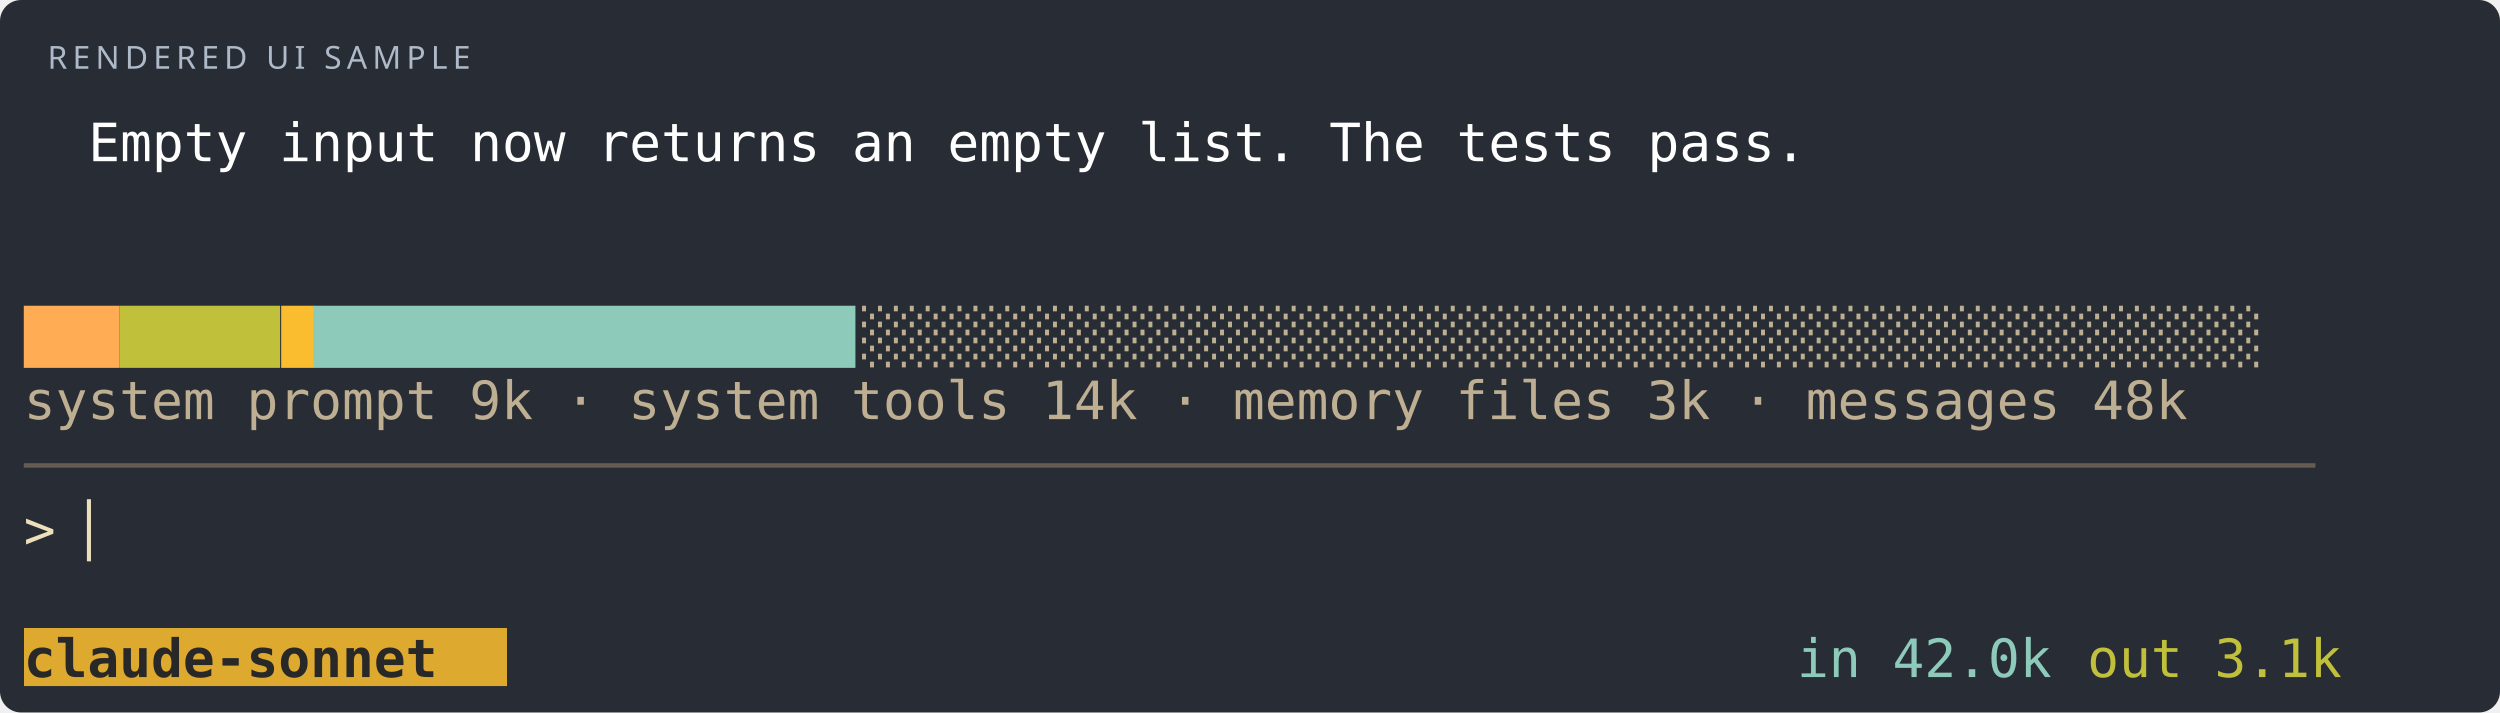
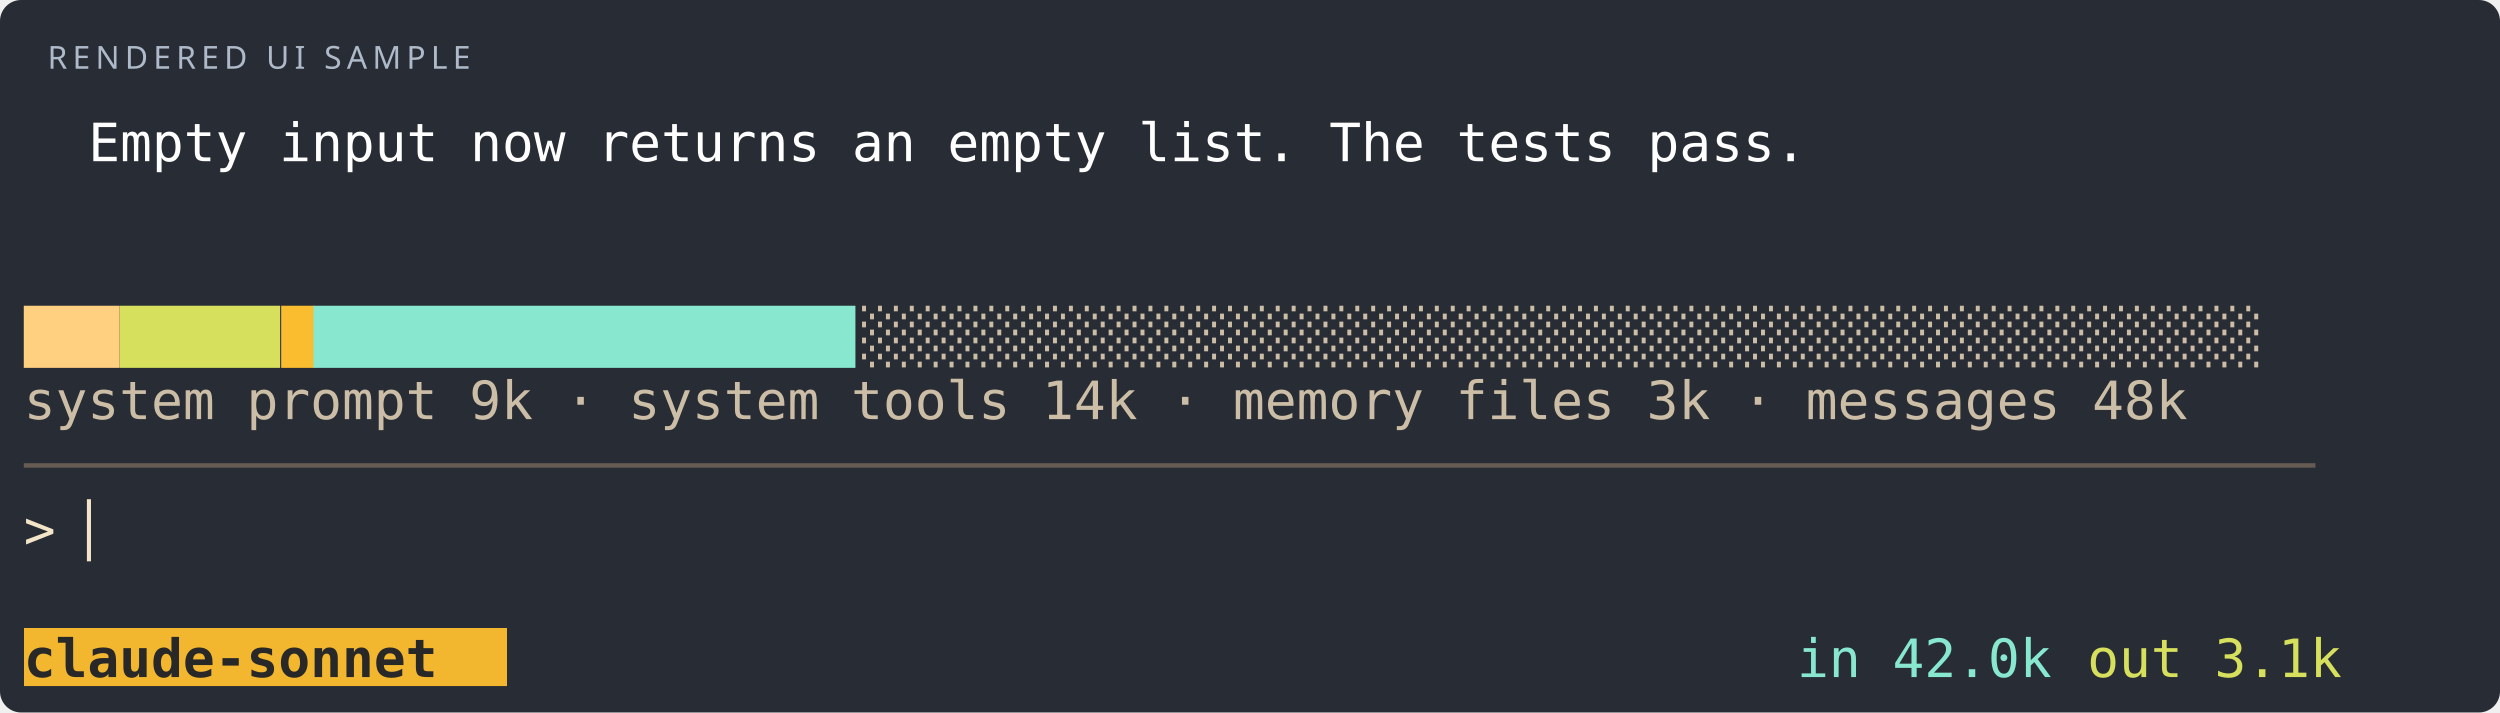
<svg xmlns="http://www.w3.org/2000/svg" viewBox="0 0 946 269.6">
  <style>
.plugins-overview-matrix {font-family:monospace;font-size:20px;line-height:24.4px}
.plugins-overview-r1 { fill: #abb2bf }
.plugins-overview-r2 { fill: #ffffff }
- .plugins-overview-r3 { fill: #ffac54 }
- .plugins-overview-r4 { fill: #c0c03b }
+ .plugins-overview-r3 { fill: #ffd080 }
+ .plugins-overview-r4 { fill: #d6e05d }
.plugins-overview-r5 { fill: #fabd2f }
- .plugins-overview-r6 { fill: #8ecaba }
- .plugins-overview-r7 { fill: #beaf93 }
+ .plugins-overview-r6 { fill: #87e8cf }
+ .plugins-overview-r7 { fill: #ccbea6 }
.plugins-overview-r8 { fill: #665c54 }
- .plugins-overview-r9 { fill: #eddfba }
+ .plugins-overview-r9 { fill: #f3e6c8 }
.plugins-overview-r10 { fill: #282828;font-weight: bold }
</style>
  <defs>
    <clipPath id="plugins-overview-clip-terminal">
      <rect width="926.2" height="218.6" />
    </clipPath>
    <clipPath id="plugins-overview-line-0">
      <rect x="0" y="1.5" width="927.2" height="24.65" />
    </clipPath>
    <clipPath id="plugins-overview-line-1">
      <rect x="0" y="25.9" width="927.2" height="24.65" />
    </clipPath>
    <clipPath id="plugins-overview-line-2">
      <rect x="0" y="50.3" width="927.2" height="24.65" />
    </clipPath>
    <clipPath id="plugins-overview-line-3">
      <rect x="0" y="74.7" width="927.2" height="24.65" />
    </clipPath>
    <clipPath id="plugins-overview-line-4">
      <rect x="0" y="99.1" width="927.2" height="24.65" />
    </clipPath>
    <clipPath id="plugins-overview-line-5">
      <rect x="0" y="123.5" width="927.2" height="24.65" />
    </clipPath>
    <clipPath id="plugins-overview-line-6">
      <rect x="0" y="147.9" width="927.2" height="24.65" />
    </clipPath>
    <clipPath id="plugins-overview-line-7">
      <rect x="0" y="172.3" width="927.2" height="24.65" />
    </clipPath>
  </defs>
  <rect width="946" height="269.6" rx="8" fill="#282c34" />
  <text x="18" y="26" fill="#aebac9" font-family="sans-serif" font-size="12" letter-spacing="2">RENDERED UI SAMPLE</text>
  <g transform="translate(9, 41)" clip-path="url(#plugins-overview-clip-terminal)">
-     <rect fill="#dea92f" x="0" y="196.7" width="183" height="24.65" shape-rendering="crispEdges" />
+     <rect fill="#f2b72f" x="0" y="196.7" width="183" height="24.65" shape-rendering="crispEdges" />
    <g class="plugins-overview-matrix">
      <text class="plugins-overview-r2" x="24.4" y="20" textLength="658.8" clip-path="url(#plugins-overview-line-0)">Empty input now returns an empty list. The tests pass.</text>
      <text class="plugins-overview-r1" x="927.2" y="20" textLength="12.2" clip-path="url(#plugins-overview-line-0)">
</text>
      <text class="plugins-overview-r1" x="927.2" y="44.4" textLength="12.2" clip-path="url(#plugins-overview-line-1)">
</text>
      <text class="plugins-overview-r1" x="927.2" y="68.8" textLength="12.2" clip-path="url(#plugins-overview-line-2)">
</text>
      <text class="plugins-overview-r3" x="0" y="93.2" textLength="36.6" clip-path="url(#plugins-overview-line-3)">███</text>
      <text class="plugins-overview-r4" x="36.6" y="93.2" textLength="61" clip-path="url(#plugins-overview-line-3)">█████</text>
      <text class="plugins-overview-r5" x="97.6" y="93.2" textLength="12.2" clip-path="url(#plugins-overview-line-3)">█</text>
      <text class="plugins-overview-r6" x="109.8" y="93.2" textLength="207.4" clip-path="url(#plugins-overview-line-3)">█████████████████</text>
      <text class="plugins-overview-r7" x="317.2" y="93.2" textLength="536.8" clip-path="url(#plugins-overview-line-3)">░░░░░░░░░░░░░░░░░░░░░░░░░░░░░░░░░░░░░░░░░░░░</text>
      <text class="plugins-overview-r1" x="927.2" y="93.2" textLength="12.2" clip-path="url(#plugins-overview-line-3)">
</text>
      <text class="plugins-overview-r7" x="0" y="117.6" textLength="829.6" clip-path="url(#plugins-overview-line-4)">system prompt 9k · system tools 14k · memory files 3k · messages 48k</text>
      <text class="plugins-overview-r1" x="927.2" y="117.6" textLength="12.2" clip-path="url(#plugins-overview-line-4)">
</text>
      <text class="plugins-overview-r8" x="0" y="142" textLength="878.4" clip-path="url(#plugins-overview-line-5)">────────────────────────────────────────────────────────────────────────</text>
      <text class="plugins-overview-r1" x="927.2" y="142" textLength="12.2" clip-path="url(#plugins-overview-line-5)">
</text>
      <text class="plugins-overview-r9" x="0" y="166.4" textLength="36.6" clip-path="url(#plugins-overview-line-6)">&gt; ▏</text>
      <text class="plugins-overview-r1" x="927.2" y="166.4" textLength="12.2" clip-path="url(#plugins-overview-line-6)">
</text>
      <text class="plugins-overview-r1" x="927.2" y="190.8" textLength="12.2" clip-path="url(#plugins-overview-line-7)">
</text>
      <text class="plugins-overview-r10" x="0" y="215.2" textLength="183" clip-path="url(#plugins-overview-line-8)"> claude-sonnet </text>
      <text class="plugins-overview-r6" x="671" y="215.2" textLength="97.6" clip-path="url(#plugins-overview-line-8)">in 42.0k</text>
      <text class="plugins-overview-r4" x="780.8" y="215.2" textLength="97.6" clip-path="url(#plugins-overview-line-8)">out 3.1k</text>
      <text class="plugins-overview-r1" x="927.2" y="215.2" textLength="12.2" clip-path="url(#plugins-overview-line-8)">
</text>
    </g>
  </g>
</svg>
